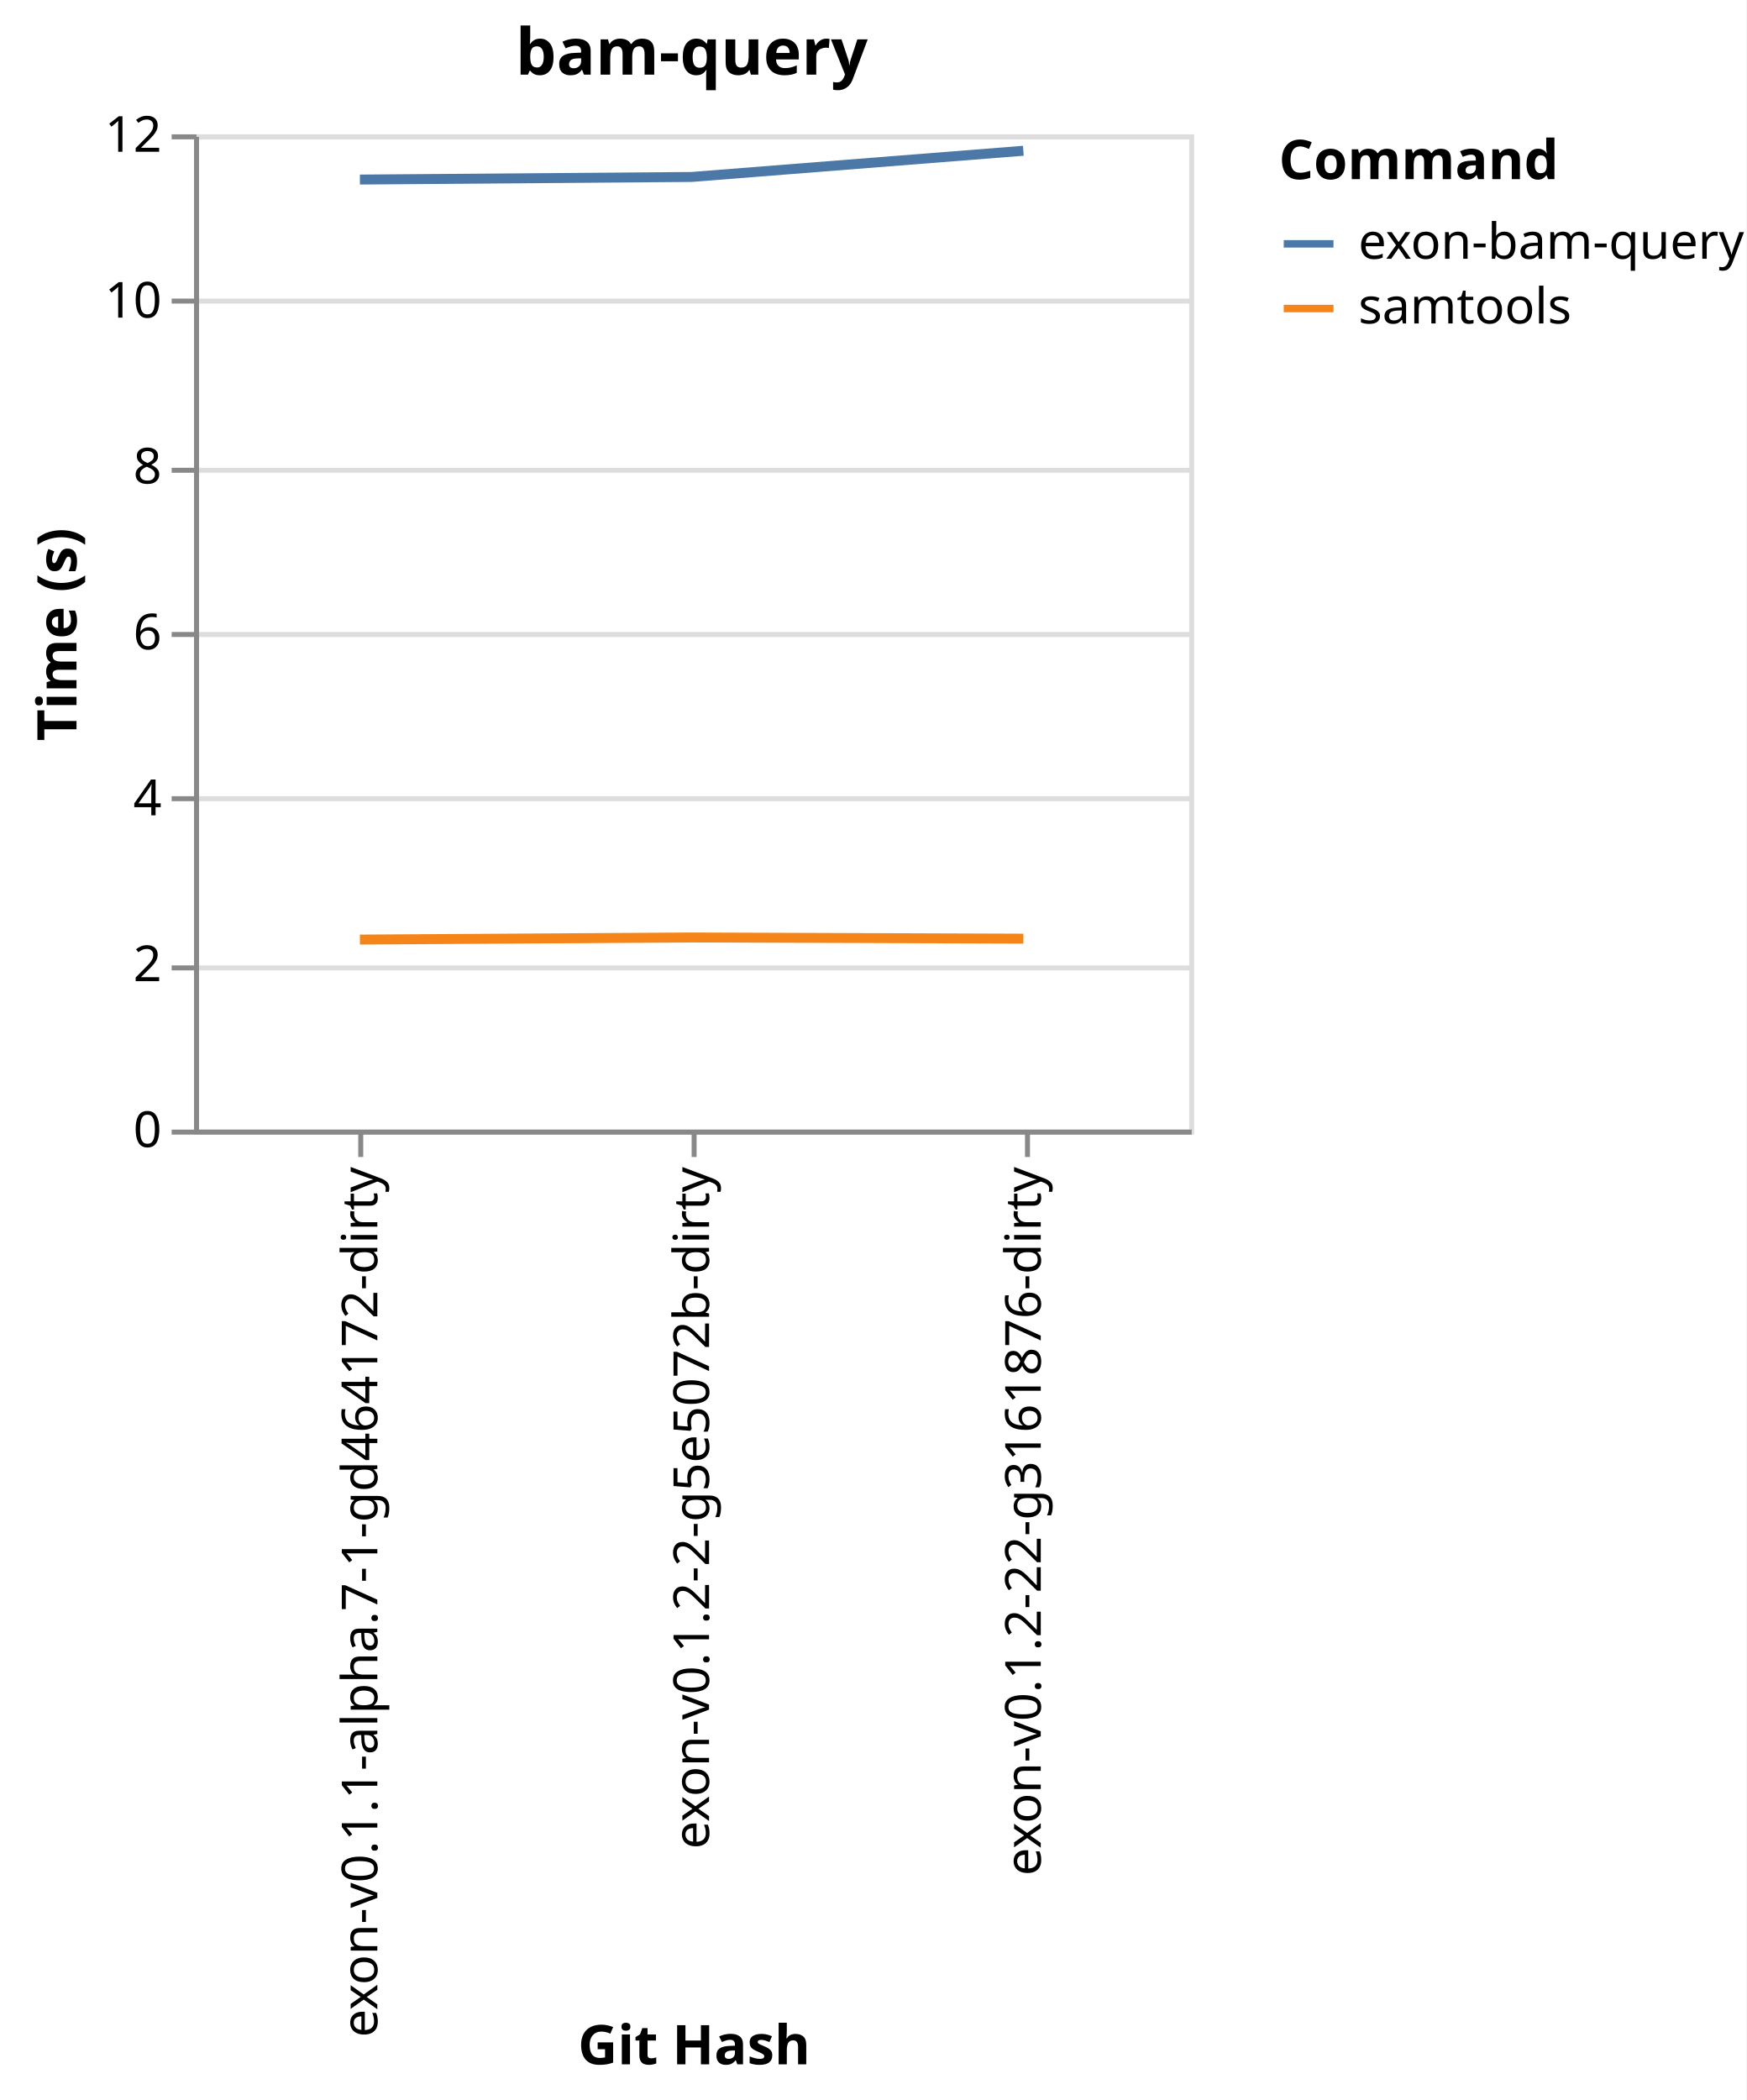
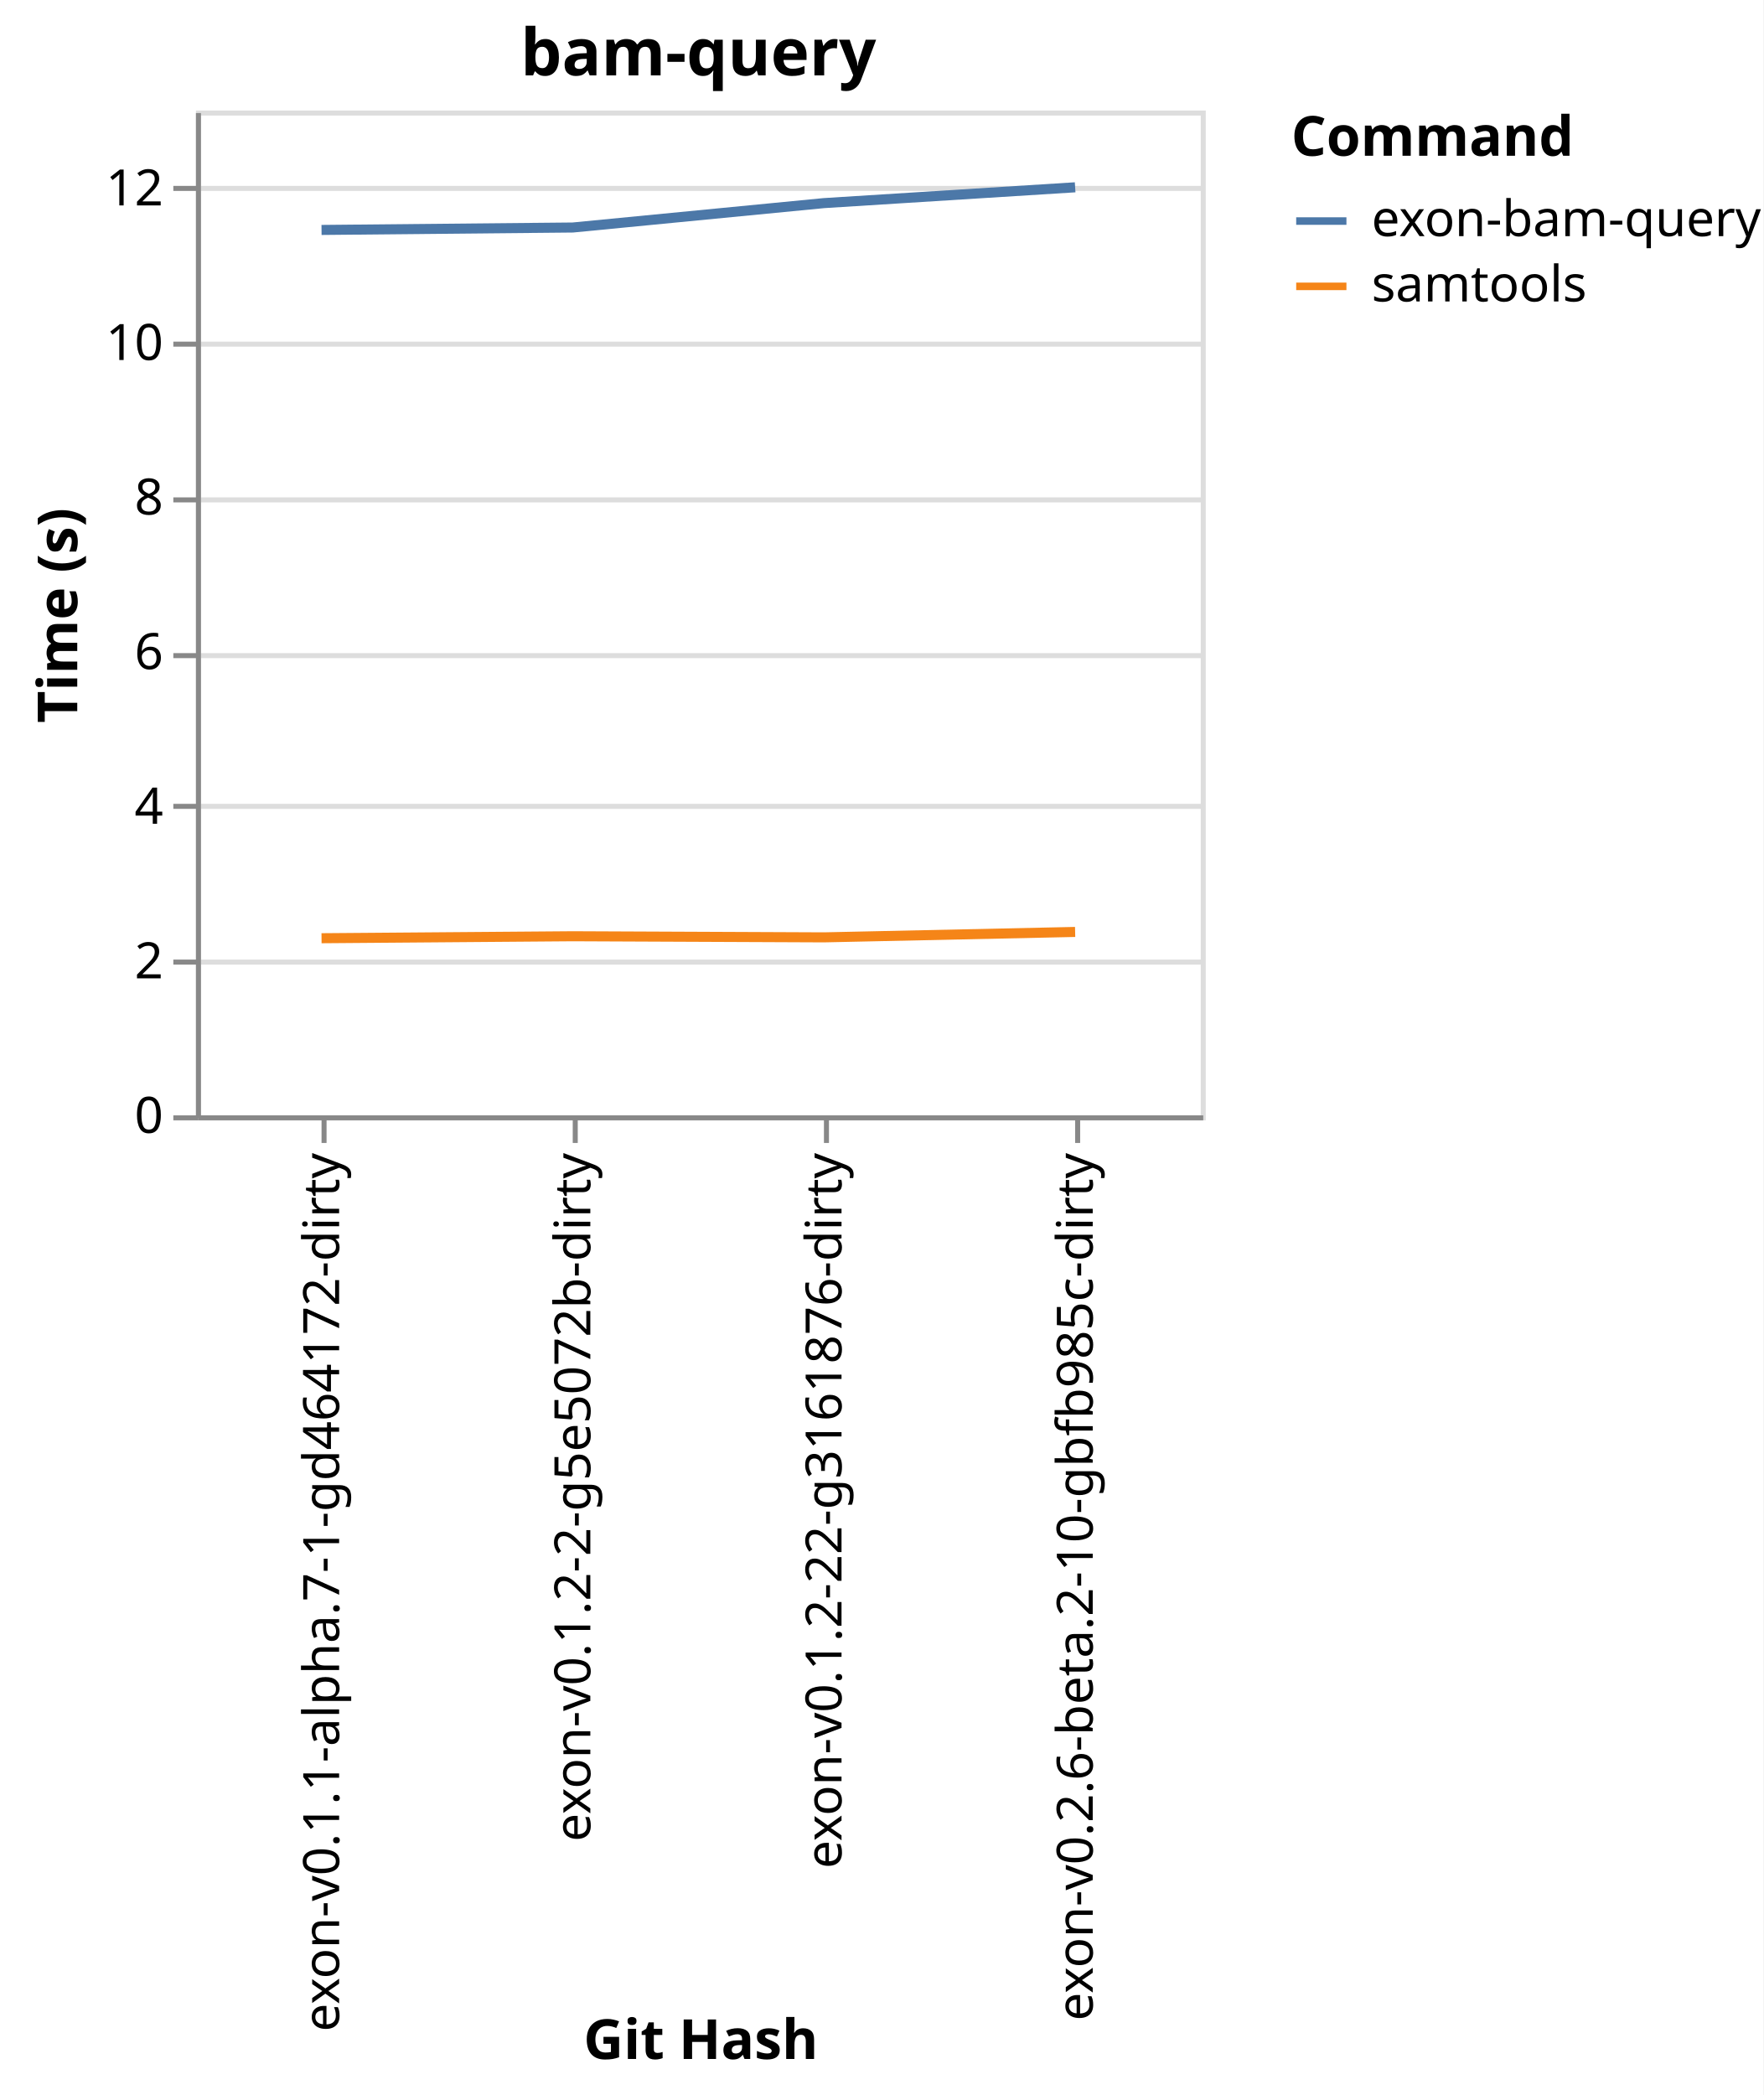
- <svg xmlns="http://www.w3.org/2000/svg" version="1.1" class="marks" width="351" height="422" viewBox="0 0 351 422">
-   <rect width="351" height="422" fill="white" />
-   <g fill="none" stroke-miterlimit="10" transform="translate(39,27)">
+ <svg xmlns="http://www.w3.org/2000/svg" version="1.1" class="marks" width="351" height="417" viewBox="0 0 351 417">
+   <rect width="351" height="417" fill="white" />
+   <g fill="none" stroke-miterlimit="10" transform="translate(39,22)">
    <g class="mark-group role-frame root" role="graphics-object" aria-roledescription="group mark container">
      <g transform="translate(0,0)">
        <path class="background" aria-hidden="true" d="M0.5,0.5h200v200h-200Z" stroke="#ddd" />
        <g>
          <g class="mark-group role-axis" aria-hidden="true">
            <g transform="translate(0.5,0.5)">
              <path class="background" aria-hidden="true" d="M0,0h0v0h0Z" pointer-events="none" />
              <g>
                <g class="mark-rule role-axis-grid" pointer-events="none">
                  <line transform="translate(0,200)" x2="200" y2="0" stroke="#ddd" stroke-width="1" opacity="1" />
-                   <line transform="translate(0,167)" x2="200" y2="0" stroke="#ddd" stroke-width="1" opacity="1" />
-                   <line transform="translate(0,133)" x2="200" y2="0" stroke="#ddd" stroke-width="1" opacity="1" />
-                   <line transform="translate(0,100)" x2="200" y2="0" stroke="#ddd" stroke-width="1" opacity="1" />
-                   <line transform="translate(0,67)" x2="200" y2="0" stroke="#ddd" stroke-width="1" opacity="1" />
-                   <line transform="translate(0,33)" x2="200" y2="0" stroke="#ddd" stroke-width="1" opacity="1" />
-                   <line transform="translate(0,0)" x2="200" y2="0" stroke="#ddd" stroke-width="1" opacity="1" />
+                   <line transform="translate(0,169)" x2="200" y2="0" stroke="#ddd" stroke-width="1" opacity="1" />
+                   <line transform="translate(0,138)" x2="200" y2="0" stroke="#ddd" stroke-width="1" opacity="1" />
+                   <line transform="translate(0,108)" x2="200" y2="0" stroke="#ddd" stroke-width="1" opacity="1" />
+                   <line transform="translate(0,77)" x2="200" y2="0" stroke="#ddd" stroke-width="1" opacity="1" />
+                   <line transform="translate(0,46)" x2="200" y2="0" stroke="#ddd" stroke-width="1" opacity="1" />
+                   <line transform="translate(0,15)" x2="200" y2="0" stroke="#ddd" stroke-width="1" opacity="1" />
                </g>
              </g>
              <path class="foreground" aria-hidden="true" d="" pointer-events="none" display="none" />
            </g>
          </g>
-           <g class="mark-group role-axis" role="graphics-symbol" aria-roledescription="axis" aria-label="X-axis titled 'Git Hash' for a discrete scale with 3 values: exon-v0.1.1-alpha.7-1-gd464172-dirty, exon-v0.1.2-2-g5e5072b-dirty, exon-v0.1.2-22-g3161876-dirty">
+           <g class="mark-group role-axis" role="graphics-symbol" aria-roledescription="axis" aria-label="X-axis titled 'Git Hash' for a discrete scale with 4 values: exon-v0.1.1-alpha.7-1-gd464172-dirty, exon-v0.1.2-2-g5e5072b-dirty, exon-v0.1.2-22-g3161876-dirty, exon-v0.2.6-beta.2-10-gbfb985c-dirty">
            <g transform="translate(0.5,200.5)">
              <path class="background" aria-hidden="true" d="M0,0h0v0h0Z" pointer-events="none" />
              <g>
                <g class="mark-rule role-axis-tick" pointer-events="none">
-                   <line transform="translate(33,0)" x2="0" y2="5" stroke="#888" stroke-width="1" opacity="1" />
-                   <line transform="translate(100,0)" x2="0" y2="5" stroke="#888" stroke-width="1" opacity="1" />
-                   <line transform="translate(167,0)" x2="0" y2="5" stroke="#888" stroke-width="1" opacity="1" />
+                   <line transform="translate(25,0)" x2="0" y2="5" stroke="#888" stroke-width="1" opacity="1" />
+                   <line transform="translate(75,0)" x2="0" y2="5" stroke="#888" stroke-width="1" opacity="1" />
+                   <line transform="translate(125,0)" x2="0" y2="5" stroke="#888" stroke-width="1" opacity="1" />
+                   <line transform="translate(175,0)" x2="0" y2="5" stroke="#888" stroke-width="1" opacity="1" />
                </g>
                <g class="mark-text role-axis-label" pointer-events="none">
-                   <text text-anchor="end" transform="translate(33.33333,7) rotate(270) translate(0,3)" font-family="sans-serif" font-size="10px" fill="#000" opacity="1">exon-v0.1.1-alpha.7-1-gd464172-dirty</text>
-                   <text text-anchor="end" transform="translate(100,7) rotate(270) translate(0,3)" font-family="sans-serif" font-size="10px" fill="#000" opacity="1">exon-v0.1.2-2-g5e5072b-dirty</text>
-                   <text text-anchor="end" transform="translate(166.6667,7) rotate(270) translate(0,3)" font-family="sans-serif" font-size="10px" fill="#000" opacity="1">exon-v0.1.2-22-g3161876-dirty</text>
+                   <text text-anchor="end" transform="translate(25,7) rotate(270) translate(0,3)" font-family="sans-serif" font-size="10px" fill="#000" opacity="1">exon-v0.1.1-alpha.7-1-gd464172-dirty</text>
+                   <text text-anchor="end" transform="translate(75,7) rotate(270) translate(0,3)" font-family="sans-serif" font-size="10px" fill="#000" opacity="1">exon-v0.1.2-2-g5e5072b-dirty</text>
+                   <text text-anchor="end" transform="translate(125,7) rotate(270) translate(0,3)" font-family="sans-serif" font-size="10px" fill="#000" opacity="1">exon-v0.1.2-22-g3161876-dirty</text>
+                   <text text-anchor="end" transform="translate(175,7) rotate(270) translate(0,3)" font-family="sans-serif" font-size="10px" fill="#000" opacity="1">exon-v0.2.6-beta.2-10-gbfb985c-dirty</text>
                </g>
                <g class="mark-rule role-axis-domain" pointer-events="none">
                  <line transform="translate(0,0)" x2="200" y2="0" stroke="#888" stroke-width="1" opacity="1" />
                </g>
                <g class="mark-text role-axis-title" pointer-events="none">
                  <text text-anchor="middle" transform="translate(100,187.3291)" font-family="sans-serif" font-size="11px" font-weight="bold" fill="#000" opacity="1">Git Hash</text>
                </g>
              </g>
              <path class="foreground" aria-hidden="true" d="" pointer-events="none" display="none" />
            </g>
          </g>
-           <g class="mark-group role-axis" role="graphics-symbol" aria-roledescription="axis" aria-label="Y-axis titled 'Time (s)' for a linear scale with values from 0 to 12">
+           <g class="mark-group role-axis" role="graphics-symbol" aria-roledescription="axis" aria-label="Y-axis titled 'Time (s)' for a linear scale with values from 0 to 13">
            <g transform="translate(0.5,0.5)">
              <path class="background" aria-hidden="true" d="M0,0h0v0h0Z" pointer-events="none" />
              <g>
                <g class="mark-rule role-axis-tick" pointer-events="none">
                  <line transform="translate(0,200)" x2="-5" y2="0" stroke="#888" stroke-width="1" opacity="1" />
-                   <line transform="translate(0,167)" x2="-5" y2="0" stroke="#888" stroke-width="1" opacity="1" />
-                   <line transform="translate(0,133)" x2="-5" y2="0" stroke="#888" stroke-width="1" opacity="1" />
-                   <line transform="translate(0,100)" x2="-5" y2="0" stroke="#888" stroke-width="1" opacity="1" />
-                   <line transform="translate(0,67)" x2="-5" y2="0" stroke="#888" stroke-width="1" opacity="1" />
-                   <line transform="translate(0,33)" x2="-5" y2="0" stroke="#888" stroke-width="1" opacity="1" />
-                   <line transform="translate(0,0)" x2="-5" y2="0" stroke="#888" stroke-width="1" opacity="1" />
+                   <line transform="translate(0,169)" x2="-5" y2="0" stroke="#888" stroke-width="1" opacity="1" />
+                   <line transform="translate(0,138)" x2="-5" y2="0" stroke="#888" stroke-width="1" opacity="1" />
+                   <line transform="translate(0,108)" x2="-5" y2="0" stroke="#888" stroke-width="1" opacity="1" />
+                   <line transform="translate(0,77)" x2="-5" y2="0" stroke="#888" stroke-width="1" opacity="1" />
+                   <line transform="translate(0,46)" x2="-5" y2="0" stroke="#888" stroke-width="1" opacity="1" />
+                   <line transform="translate(0,15)" x2="-5" y2="0" stroke="#888" stroke-width="1" opacity="1" />
                </g>
                <g class="mark-text role-axis-label" pointer-events="none">
                  <text text-anchor="end" transform="translate(-7,203)" font-family="sans-serif" font-size="10px" fill="#000" opacity="1">0</text>
-                   <text text-anchor="end" transform="translate(-7,169.6667)" font-family="sans-serif" font-size="10px" fill="#000" opacity="1">2</text>
-                   <text text-anchor="end" transform="translate(-7,136.3333)" font-family="sans-serif" font-size="10px" fill="#000" opacity="1">4</text>
-                   <text text-anchor="end" transform="translate(-7,103)" font-family="sans-serif" font-size="10px" fill="#000" opacity="1">6</text>
-                   <text text-anchor="end" transform="translate(-7,69.66667)" font-family="sans-serif" font-size="10px" fill="#000" opacity="1">8</text>
-                   <text text-anchor="end" transform="translate(-7,36.33333)" font-family="sans-serif" font-size="10px" fill="#000" opacity="1">10</text>
-                   <text text-anchor="end" transform="translate(-7,3)" font-family="sans-serif" font-size="10px" fill="#000" opacity="1">12</text>
+                   <text text-anchor="end" transform="translate(-7,172.2308)" font-family="sans-serif" font-size="10px" fill="#000" opacity="1">2</text>
+                   <text text-anchor="end" transform="translate(-7,141.4615)" font-family="sans-serif" font-size="10px" fill="#000" opacity="1">4</text>
+                   <text text-anchor="end" transform="translate(-7,110.6923)" font-family="sans-serif" font-size="10px" fill="#000" opacity="1">6</text>
+                   <text text-anchor="end" transform="translate(-7,79.92308)" font-family="sans-serif" font-size="10px" fill="#000" opacity="1">8</text>
+                   <text text-anchor="end" transform="translate(-7,49.15385)" font-family="sans-serif" font-size="10px" fill="#000" opacity="1">10</text>
+                   <text text-anchor="end" transform="translate(-7,18.38462)" font-family="sans-serif" font-size="10px" fill="#000" opacity="1">12</text>
                </g>
                <g class="mark-rule role-axis-domain" pointer-events="none">
                  <line transform="translate(0,200)" x2="0" y2="-200" stroke="#888" stroke-width="1" opacity="1" />
                </g>
                <g class="mark-text role-axis-title" pointer-events="none">
                  <text text-anchor="middle" transform="translate(-22.12305,100) rotate(-90) translate(0,-2)" font-family="sans-serif" font-size="11px" font-weight="bold" fill="#000" opacity="1">Time (s)</text>
                </g>
              </g>
              <path class="foreground" aria-hidden="true" d="" pointer-events="none" display="none" />
            </g>
          </g>
          <g class="mark-group role-scope pathgroup" role="graphics-object" aria-roledescription="group mark container">
            <g transform="translate(0,0)">
              <path class="background" aria-hidden="true" d="M0,0h200v200h-200Z" />
              <g>
                <g class="mark-line role-mark marks" role="graphics-object" aria-roledescription="line mark container">
-                   <path aria-label="Git Hash: exon-v0.1.1-alpha.7-1-gd464172-dirty; Time (s): 2.2913321133; Command: samtools" role="graphics-symbol" aria-roledescription="line mark" d="M33.333,161.811L100,161.386L166.667,161.624" stroke="#f58518" stroke-width="2" />
+                   <path aria-label="Git Hash: exon-v0.1.1-alpha.7-1-gd464172-dirty; Time (s): 2.2913321133; Command: samtools" role="graphics-symbol" aria-roledescription="line mark" d="M25,164.749L75,164.356L125,164.576L175,163.498" stroke="#f58518" stroke-width="2" />
                </g>
              </g>
              <path class="foreground" aria-hidden="true" d="" display="none" />
            </g>
            <g transform="translate(0,0)">
              <path class="background" aria-hidden="true" d="M0,0h200v200h-200Z" />
              <g>
                <g class="mark-line role-mark marks" role="graphics-object" aria-roledescription="line mark container">
-                   <path aria-label="Git Hash: exon-v0.1.1-alpha.7-1-gd464172-dirty; Time (s): 11.4549903838; Command: exon-bam-query" role="graphics-symbol" aria-roledescription="line mark" d="M33.333,9.083L100,8.56L166.667,3.297" stroke="#4c78a8" stroke-width="2" />
+                   <path aria-label="Git Hash: exon-v0.1.1-alpha.7-1-gd464172-dirty; Time (s): 11.4549903838; Command: exon-bam-query" role="graphics-symbol" aria-roledescription="line mark" d="M25,23.769L75,23.286L125,18.428L175,15.282" stroke="#4c78a8" stroke-width="2" />
                </g>
              </g>
              <path class="foreground" aria-hidden="true" d="" display="none" />
            </g>
          </g>
          <g class="mark-group role-legend" role="graphics-symbol" aria-roledescription="legend" aria-label="Symbol legend titled 'Command' for stroke color with 2 values: exon-bam-query, samtools">
            <g transform="translate(218,0)">
              <path class="background" aria-hidden="true" d="M0,0h89v40h-89Z" pointer-events="none" />
              <g>
                <g class="mark-group role-legend-entry">
                  <g transform="translate(0,16)">
                    <path class="background" aria-hidden="true" d="M0,0h0v0h0Z" pointer-events="none" />
                    <g>
                      <g class="mark-group role-scope" role="graphics-object" aria-roledescription="group mark container">
                        <g transform="translate(0,0)">
                          <path class="background" aria-hidden="true" d="M0,0h88.812v11h-88.812Z" pointer-events="none" opacity="1" />
                          <g>
                            <g class="mark-symbol role-legend-symbol" pointer-events="none">
                              <path transform="translate(6,6)" d="M-5,0L5,0" stroke="#4c78a8" stroke-width="1.5" opacity="1" />
                            </g>
                            <g class="mark-text role-legend-label" pointer-events="none">
                              <text text-anchor="start" transform="translate(16,9)" font-family="sans-serif" font-size="10px" fill="#000" opacity="1">exon-bam-query</text>
                            </g>
                          </g>
                          <path class="foreground" aria-hidden="true" d="" pointer-events="none" display="none" />
                        </g>
                        <g transform="translate(0,13)">
                          <path class="background" aria-hidden="true" d="M0,0h88.812v11h-88.812Z" pointer-events="none" opacity="1" />
                          <g>
                            <g class="mark-symbol role-legend-symbol" pointer-events="none">
                              <path transform="translate(6,6)" d="M-5,0L5,0" stroke="#f58518" stroke-width="1.5" opacity="1" />
                            </g>
                            <g class="mark-text role-legend-label" pointer-events="none">
                              <text text-anchor="start" transform="translate(16,9)" font-family="sans-serif" font-size="10px" fill="#000" opacity="1">samtools</text>
                            </g>
                          </g>
                          <path class="foreground" aria-hidden="true" d="" pointer-events="none" display="none" />
                        </g>
                      </g>
                    </g>
                    <path class="foreground" aria-hidden="true" d="" pointer-events="none" display="none" />
                  </g>
                </g>
                <g class="mark-text role-legend-title" pointer-events="none">
                  <text text-anchor="start" transform="translate(0,9)" font-family="sans-serif" font-size="11px" font-weight="bold" fill="#000" opacity="1">Command</text>
                </g>
              </g>
              <path class="foreground" aria-hidden="true" d="" pointer-events="none" display="none" />
            </g>
          </g>
          <g class="mark-group role-title">
-             <g transform="translate(100,-22)">
+             <g transform="translate(100,-17)">
              <path class="background" aria-hidden="true" d="M0,0h0v0h0Z" pointer-events="none" />
              <g>
                <g class="mark-text role-title-text" role="graphics-symbol" aria-roledescription="title" aria-label="Title text 'bam-query'" pointer-events="none">
                  <text text-anchor="middle" transform="translate(0,10)" font-family="sans-serif" font-size="13px" font-weight="bold" fill="#000" opacity="1">bam-query</text>
                </g>
              </g>
              <path class="foreground" aria-hidden="true" d="" pointer-events="none" display="none" />
            </g>
          </g>
        </g>
        <path class="foreground" aria-hidden="true" d="" display="none" />
      </g>
    </g>
  </g>
</svg>
